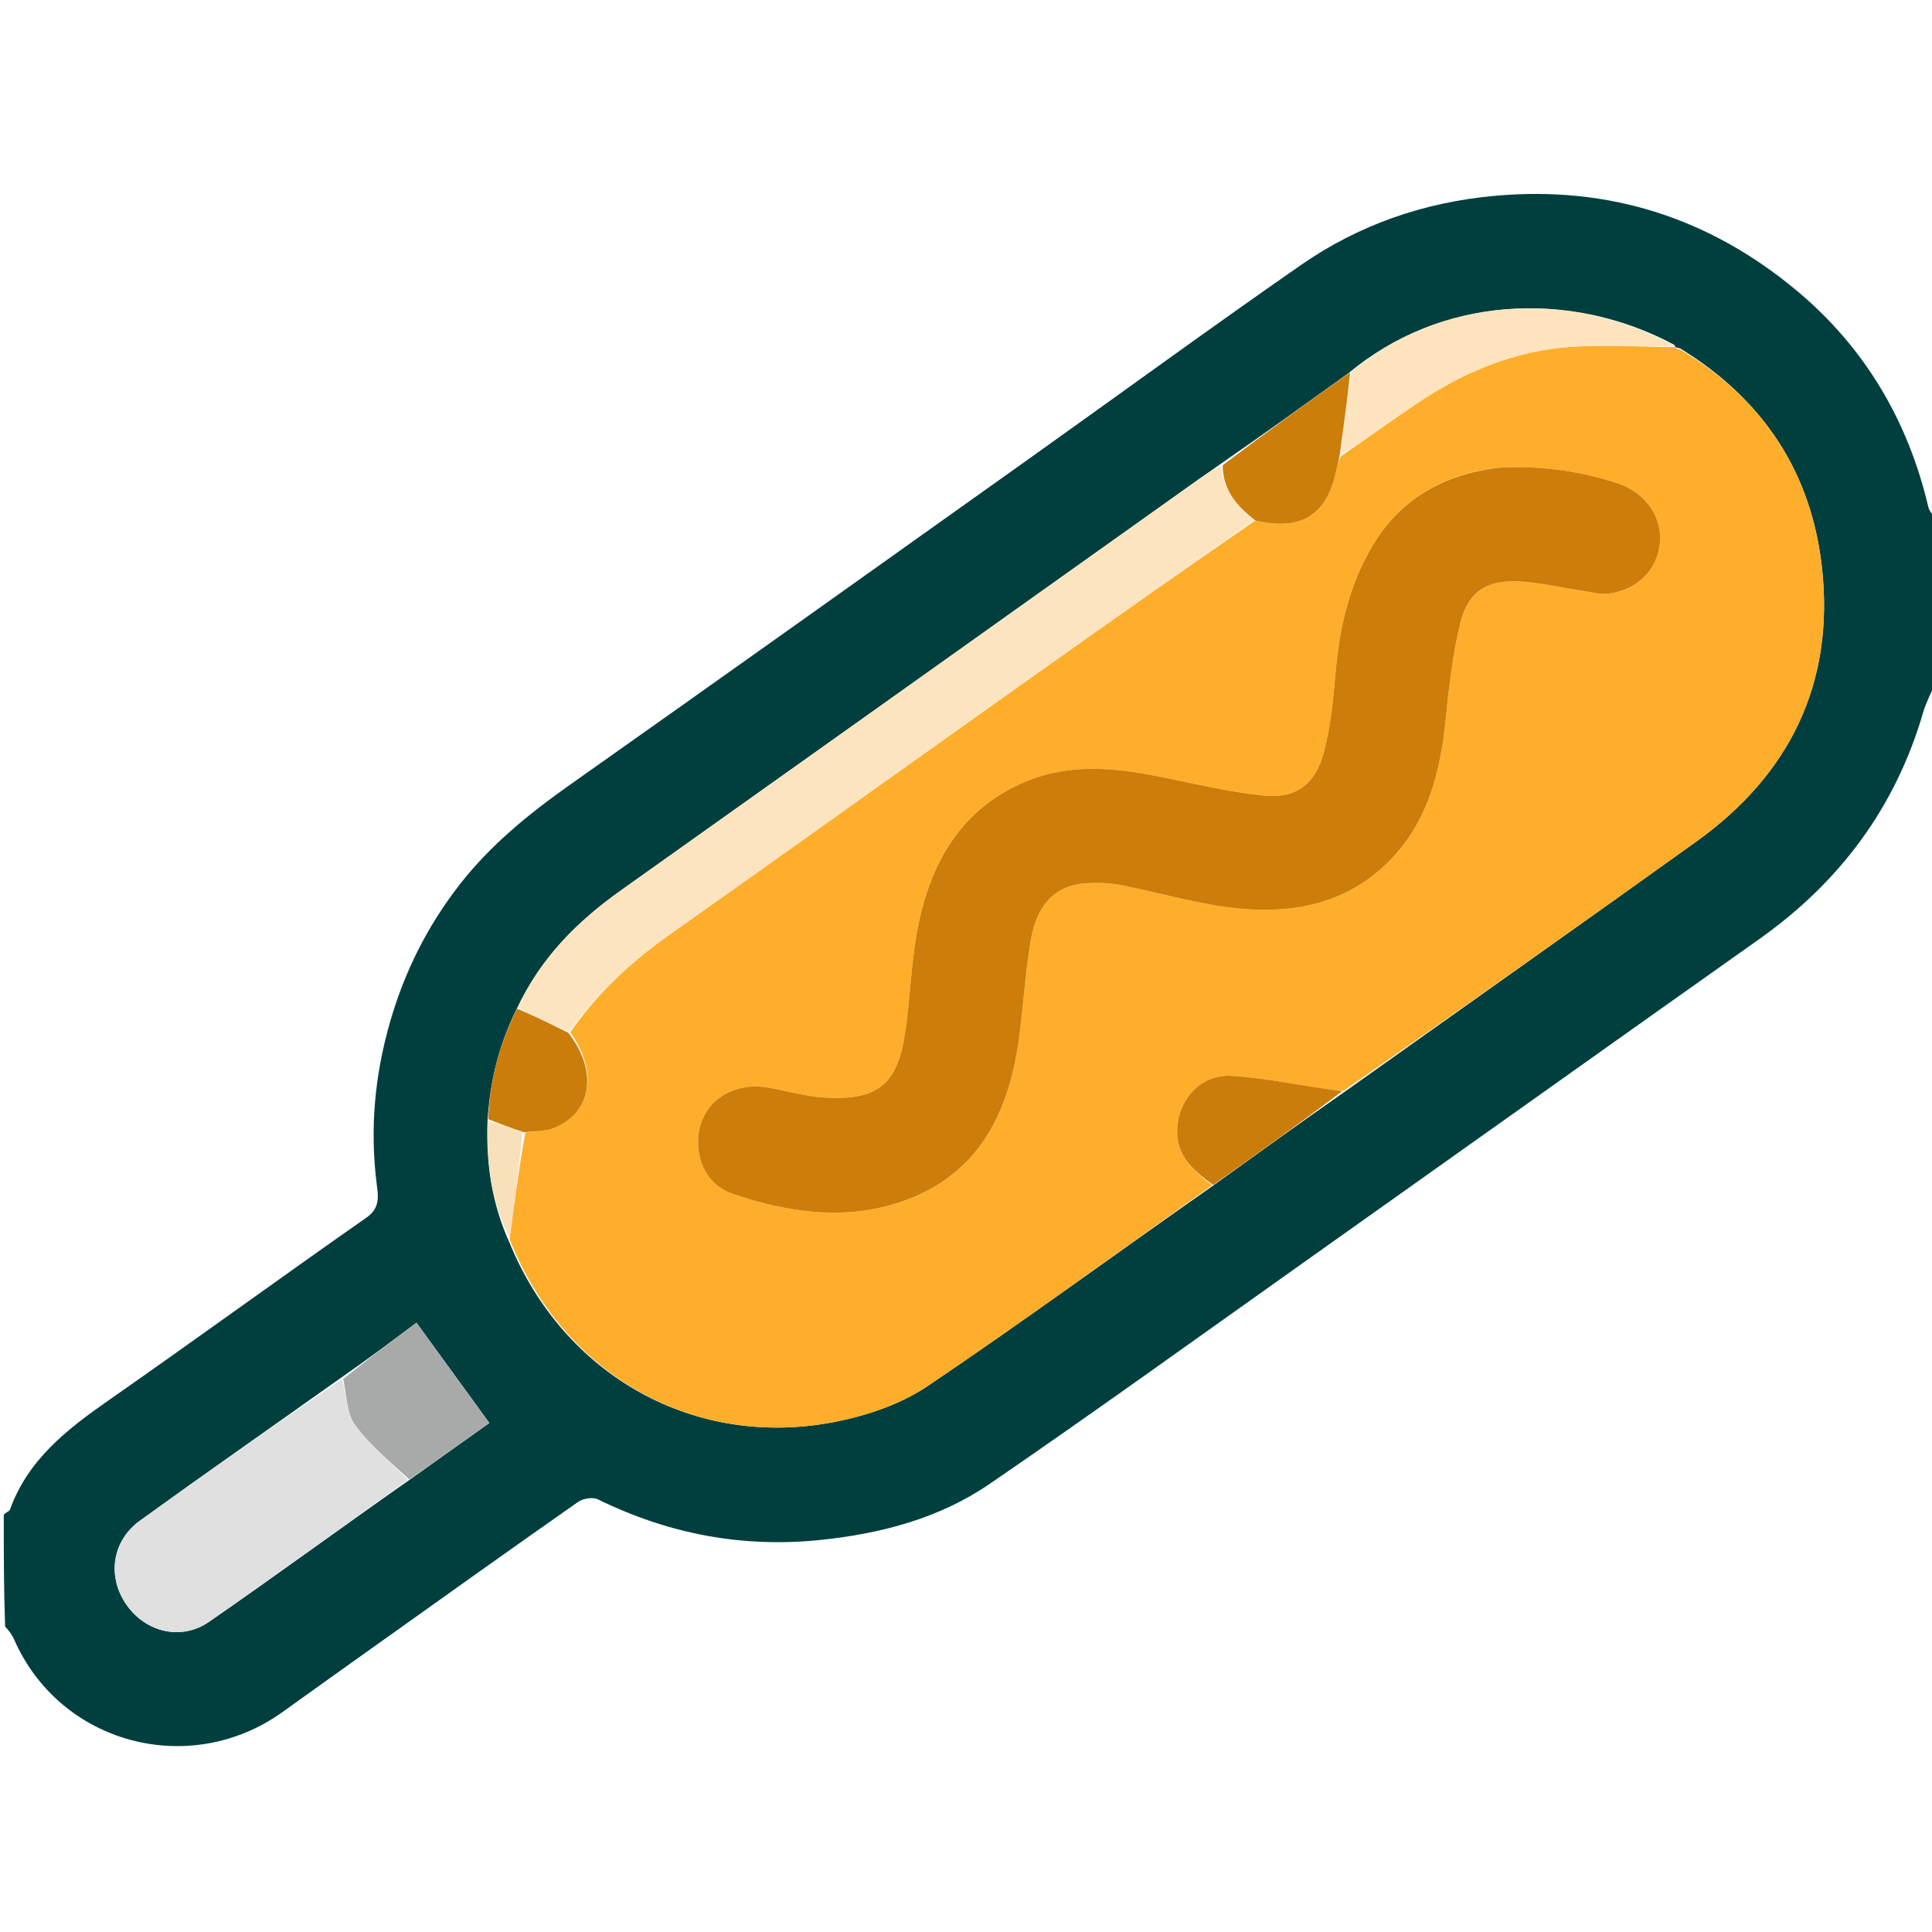
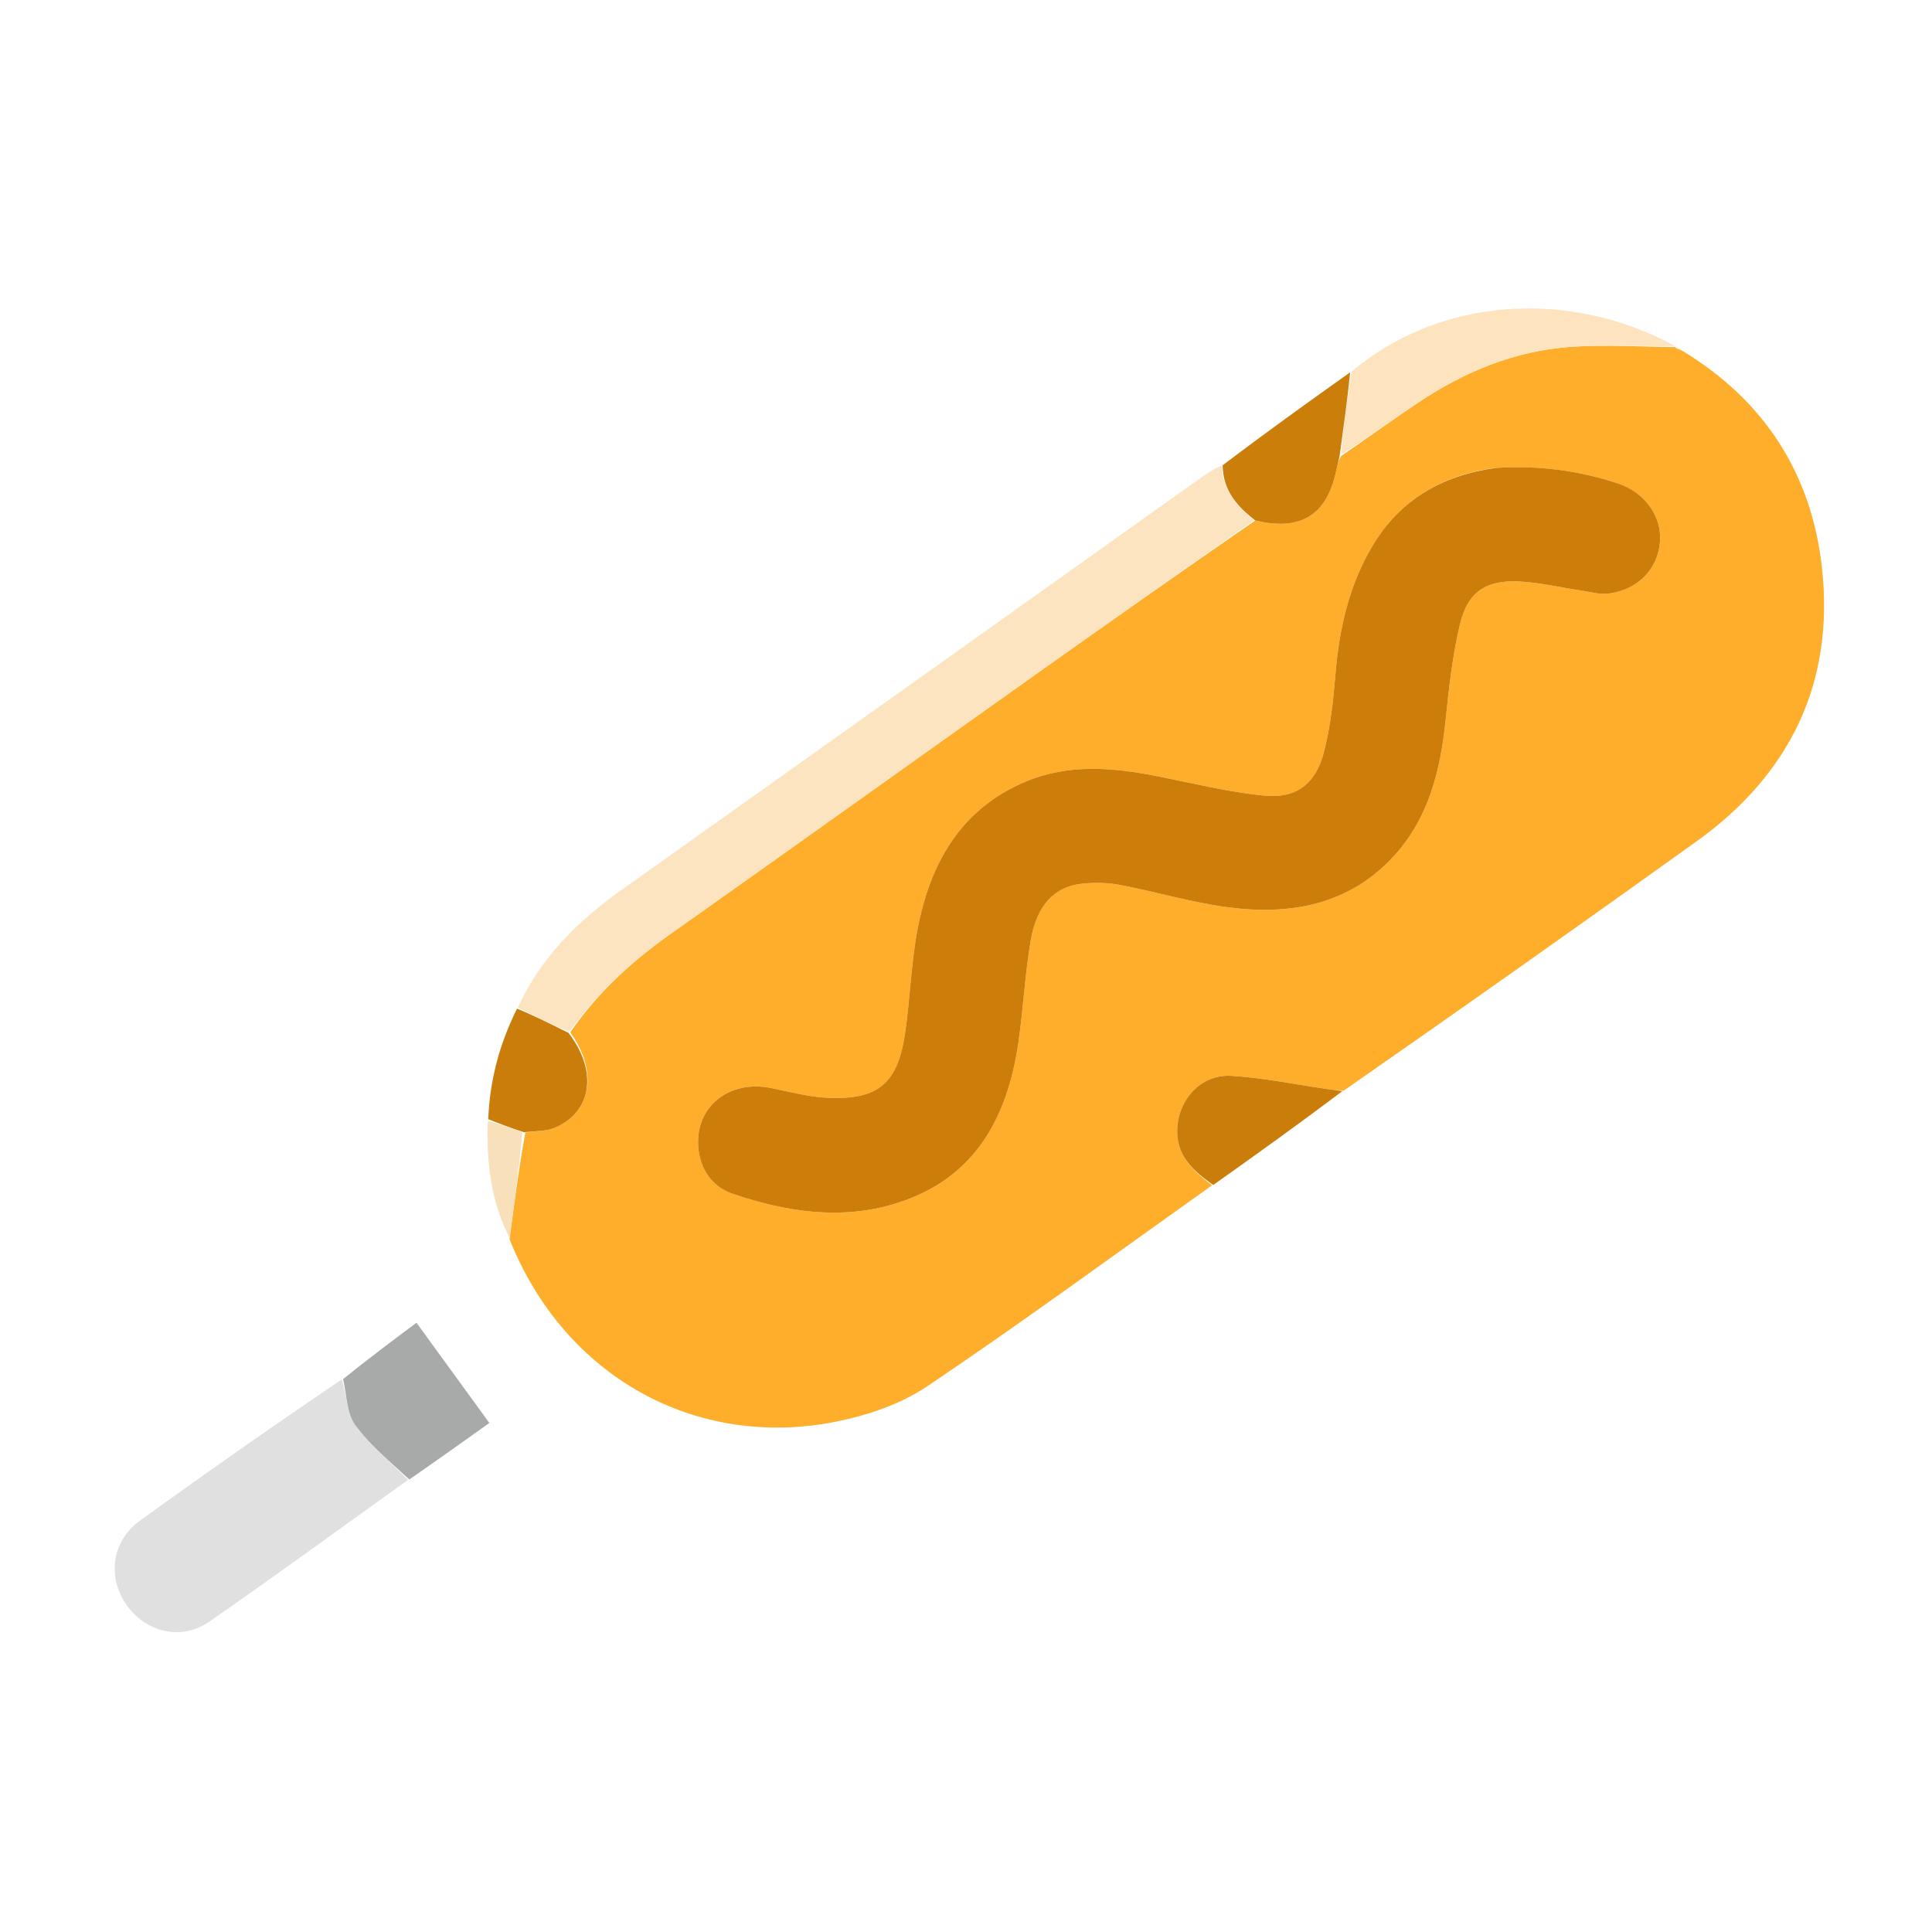
<svg xmlns="http://www.w3.org/2000/svg" version="1.1" id="Layer_1" x="0px" y="0px" width="100%" viewBox="0 0 512 512" enable-background="new 0 0 512 512" xml:space="preserve">
-   <path fill="#013F3F" opacity="1" stroke="none" d=" M513,180.531   C511.879,183.56 510.455,186.031 509.684,188.692   C502.36,213.948 487.589,233.743 466.217,248.872   C425.583,277.637 385.031,306.518 344.42,335.317   C317.082,354.703 289.9,374.317 262.257,393.258   C249.044,402.312 233.768,406.362 217.816,408.063   C196.921,410.29 177.247,406.566 158.449,397.344   C157.1,396.682 154.512,397.103 153.201,398.022   C135.123,410.687 117.164,423.524 99.184,436.329   C91.075,442.105 82.971,447.889 74.885,453.697   C50.378,471.296 15.912,462.317 3.697,434.374   C3.187,433.207 2.374,432.172 1.351,431.038   C1,421.312 1,411.625 1,401.469   C1.559,400.705 2.469,400.536 2.627,400.097   C7.39,386.795 17.804,378.76 28.863,371.043   C51.728,355.088 74.261,338.657 97.113,322.683   C100.78,320.121 100.236,316.991 99.843,313.892   C97.981,299.185 99.291,284.911 103.434,270.612   C107.293,257.296 113.33,245.333 121.769,234.48   C129.994,223.905 140.238,215.605 151.139,207.909   C191.681,179.288 232.092,150.481 272.523,121.703   C296.592,104.57 320.443,87.126 344.705,70.272   C360.102,59.576 377.345,53.594 396.198,51.888   C426.447,49.152 453.123,57.813 476.142,77.012   C494.11,92 505.649,111.432 511.023,134.358   C511.231,135.246 511.839,136.041 512.63,136.94   C513,151.354 513,165.708 513,180.531  M129.171,297.581   C128.854,308.329 130.245,318.755 134.985,329.233   C149.444,364.665 184.18,384.119 221.374,376.79   C229.847,375.12 238.718,372.113 245.8,367.34   C271.303,350.153 296.118,331.949 321.84,313.948   C333.288,305.704 344.735,297.459 356.829,288.99   C387.761,266.996 418.761,245.098 449.601,222.976   C474.376,205.206 486.167,180.964 482.849,150.552   C480.11,125.442 467.466,105.958 445.349,92.385   C444.888,92.236 444.426,92.088 443.99,92.016   C443.99,92.016 444.067,91.991 443.707,91.387   C415.33,76.189 381.138,79.035 357.467,98.816   C346.303,106.841 335.139,114.866 323.306,123.068   C321.398,124.406 319.482,125.731 317.584,127.082   C266.59,163.371 215.618,199.69 164.59,235.932   C153.001,244.163 143.217,253.885 136.822,267.602   C132.3,276.747 129.793,286.41 129.171,297.581  M108.804,391.981   C115.908,386.921 123.012,381.861 129.688,377.106   C123.094,368.035 116.892,359.504 110.373,350.536   C103.95,355.337 97.468,360.182 90.312,365.167   C72.546,377.767 54.699,390.253 37.053,403.019   C29.656,408.371 28.375,417.809 33.443,425.176   C38.494,432.519 47.972,434.935 55.398,429.796   C73.155,417.506 90.584,404.743 108.804,391.981  z" />
  <path fill="#FEAE2A" opacity="1" stroke="none" d=" M445.587,92.816   C467.466,105.958 480.11,125.442 482.849,150.552   C486.167,180.964 474.376,205.206 449.601,222.976   C418.761,245.098 387.761,266.996 356.074,289.05   C353.843,288.901 352.367,288.693 350.892,288.481   C342.702,287.307 334.545,285.591 326.315,285.108   C318.172,284.63 312.05,291.539 311.963,299.682   C311.889,306.595 316.426,310.396 321.194,314.129   C296.118,331.949 271.303,350.153 245.8,367.34   C238.718,372.113 229.847,375.12 221.374,376.79   C184.18,384.119 149.444,364.665 135.043,328.415   C136.326,318.452 137.553,309.308 139.219,300.134   C142.081,299.731 144.69,299.814 146.891,298.907   C156.867,294.797 158.546,283.957 151.126,273.561   C158.408,263.038 167.403,254.782 177.561,247.601   C209.624,224.934 241.557,202.082 273.575,179.351   C293.104,165.486 312.698,151.712 332.655,137.93   C344.885,140.867 351.798,136.405 354.197,124.333   C354.423,123.196 354.773,122.085 355.388,120.861   C362.364,116.097 368.945,111.326 375.686,106.793   C388,98.513 401.465,92.947 416.329,91.909   C425.528,91.268 434.818,91.92 444.067,91.991   C444.067,91.991 443.99,92.016 444.099,92.19   C444.668,92.515 445.128,92.666 445.587,92.816  M395.905,124.027   C382.102,126 371.057,132.424 363.804,144.523   C357.513,155.018 354.902,166.624 353.903,178.744   C353.331,185.676 352.58,192.699 350.833,199.4   C348.656,207.751 343.491,211.694 335.036,210.853   C325.506,209.904 316.108,207.568 306.68,205.701   C294.924,203.374 283.182,202.356 271.812,207.132   C254.604,214.362 246.549,228.71 243.202,246.044   C241.443,255.15 241.212,264.539 239.87,273.739   C237.922,287.092 232.799,291.483 219.493,290.94   C214.403,290.733 209.346,289.341 204.305,288.336   C193.25,286.131 184.342,293.179 185.036,303.776   C185.434,309.861 188.77,314.552 194.23,316.398   C208.294,321.153 222.841,323.427 237.391,318.931   C258.384,312.444 267.081,296.173 269.953,275.83   C271.206,266.953 271.65,257.95 273.167,249.126   C274.771,239.793 279.573,234.873 286.925,234.166   C290.203,233.85 293.636,233.911 296.86,234.528   C306.327,236.337 315.643,239.125 325.169,240.406   C341.901,242.655 357.601,239.874 369.556,226.685   C378.656,216.646 381.74,204.072 383.095,190.88   C383.975,182.31 384.919,173.662 386.936,165.314   C388.962,156.931 393.739,153.725 402.32,154.083   C407.913,154.317 413.456,155.684 419.028,156.498   C421.466,156.854 423.987,157.611 426.354,157.299   C434.149,156.275 439.372,150.761 439.918,143.547   C440.421,136.881 435.933,130.499 428.818,128.133   C418.436,124.682 407.759,123.287 395.905,124.027  z" />
  <path fill="#FDE4C0" opacity="1" stroke="none" d=" M332.263,137.897   C312.698,151.712 293.104,165.486 273.575,179.351   C241.557,202.082 209.624,224.934 177.561,247.601   C167.403,254.782 158.408,263.038 150.817,273.434   C145.966,271.391 141.598,269.196 137.231,267.001   C143.217,253.885 153.001,244.163 164.59,235.932   C215.618,199.69 266.59,163.371 317.584,127.082   C319.482,125.731 321.398,124.406 323.686,123.38   C324.087,129.99 327.809,134.155 332.263,137.897  z" />
  <path fill="#E0E0E0" opacity="1" stroke="none" d=" M108.146,392.171   C90.584,404.743 73.155,417.506 55.398,429.796   C47.972,434.935 38.494,432.519 33.443,425.176   C28.375,417.809 29.656,408.371 37.053,403.019   C54.699,390.253 72.546,377.767 90.602,365.525   C91.903,369.863 91.899,374.587 94.15,377.66   C98.085,383.032 103.406,387.389 108.146,392.171  z" />
  <path fill="#FDE4BF" opacity="1" stroke="none" d=" M443.887,91.689   C434.818,91.92 425.528,91.268 416.329,91.909   C401.465,92.947 388,98.513 375.686,106.793   C368.945,111.326 362.364,116.097 355.379,120.446   C356.079,112.924 357.111,105.716 358.144,98.508   C381.138,79.035 415.33,76.189 443.887,91.689  z" />
  <path fill="#A8A9A9" opacity="1" stroke="none" d=" M108.475,392.076   C103.406,387.389 98.085,383.032 94.15,377.66   C91.899,374.587 91.903,369.863 90.938,365.455   C97.468,360.182 103.95,355.337 110.373,350.536   C116.892,359.504 123.094,368.035 129.688,377.106   C123.012,381.861 115.908,386.921 108.475,392.076  z" />
  <path fill="#CC7E0B" opacity="1" stroke="none" d=" M357.806,98.662   C357.111,105.716 356.079,112.924 355.056,120.547   C354.773,122.085 354.423,123.196 354.197,124.333   C351.798,136.405 344.885,140.867 332.655,137.93   C327.809,134.155 324.087,129.99 324.02,123.291   C335.139,114.866 346.303,106.841 357.806,98.662  z" />
  <path fill="#CB7D0B" opacity="1" stroke="none" d=" M321.517,314.038   C316.426,310.396 311.889,306.595 311.963,299.682   C312.05,291.539 318.172,284.63 326.315,285.108   C334.545,285.591 342.702,287.307 350.892,288.481   C352.367,288.693 353.843,288.901 355.751,289.163   C344.735,297.459 333.288,305.704 321.517,314.038  z" />
  <path fill="#CB7D0B" opacity="1" stroke="none" d=" M137.027,267.302   C141.598,269.196 145.966,271.391 150.643,273.713   C158.546,283.957 156.867,294.797 146.891,298.907   C144.69,299.814 142.081,299.731 138.869,300.056   C135.181,298.875 132.284,297.743 129.387,296.61   C129.793,286.41 132.3,276.747 137.027,267.302  z" />
  <path fill="#F8E0BB" opacity="1" stroke="none" d=" M129.279,297.096   C132.284,297.743 135.181,298.875 138.429,300.086   C137.553,309.308 136.326,318.452 135.054,328.071   C130.245,318.755 128.854,308.329 129.279,297.096  z" />
  <path fill="#FDE4BF" opacity="1" stroke="none" d=" M445.468,92.6   C445.128,92.666 444.668,92.515 444.087,92.152   C444.426,92.088 444.888,92.236 445.468,92.6  z" />
  <path fill="#CC7D0A" opacity="1" stroke="none" d=" M396.365,124.01   C407.759,123.287 418.436,124.682 428.818,128.133   C435.933,130.499 440.421,136.881 439.918,143.547   C439.372,150.761 434.149,156.275 426.354,157.299   C423.987,157.611 421.466,156.854 419.028,156.498   C413.456,155.684 407.913,154.317 402.32,154.083   C393.739,153.725 388.962,156.931 386.936,165.314   C384.919,173.662 383.975,182.31 383.095,190.88   C381.74,204.072 378.656,216.646 369.556,226.685   C357.601,239.874 341.901,242.655 325.169,240.406   C315.643,239.125 306.327,236.337 296.86,234.528   C293.636,233.911 290.203,233.85 286.925,234.166   C279.573,234.873 274.771,239.793 273.167,249.126   C271.65,257.95 271.206,266.953 269.953,275.83   C267.081,296.173 258.384,312.444 237.391,318.931   C222.841,323.427 208.294,321.153 194.23,316.398   C188.77,314.552 185.434,309.861 185.036,303.776   C184.342,293.179 193.25,286.131 204.305,288.336   C209.346,289.341 214.403,290.733 219.493,290.94   C232.799,291.483 237.922,287.092 239.87,273.739   C241.212,264.539 241.443,255.15 243.202,246.044   C246.549,228.71 254.604,214.362 271.812,207.132   C283.182,202.356 294.924,203.374 306.68,205.701   C316.108,207.568 325.506,209.904 335.036,210.853   C343.491,211.694 348.656,207.751 350.833,199.4   C352.58,192.699 353.331,185.676 353.903,178.744   C354.902,166.624 357.513,155.018 363.804,144.523   C371.057,132.424 382.102,126 396.365,124.01  z" />
</svg>
